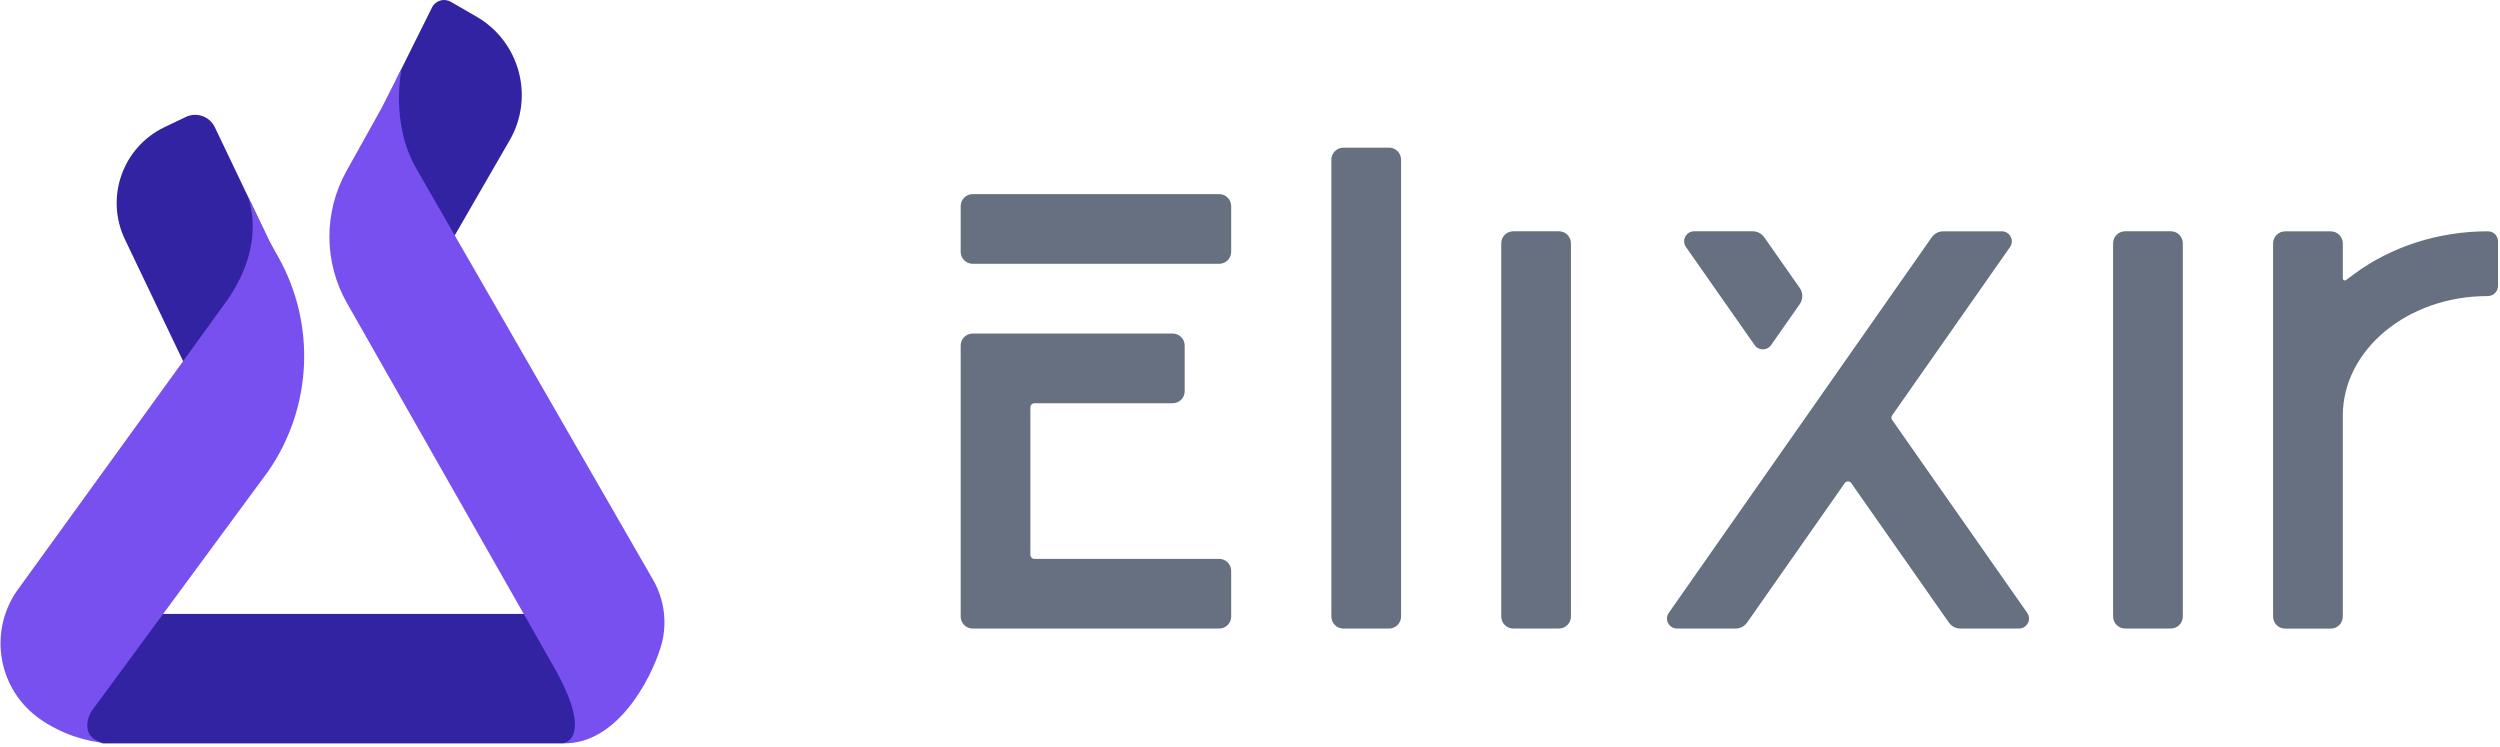
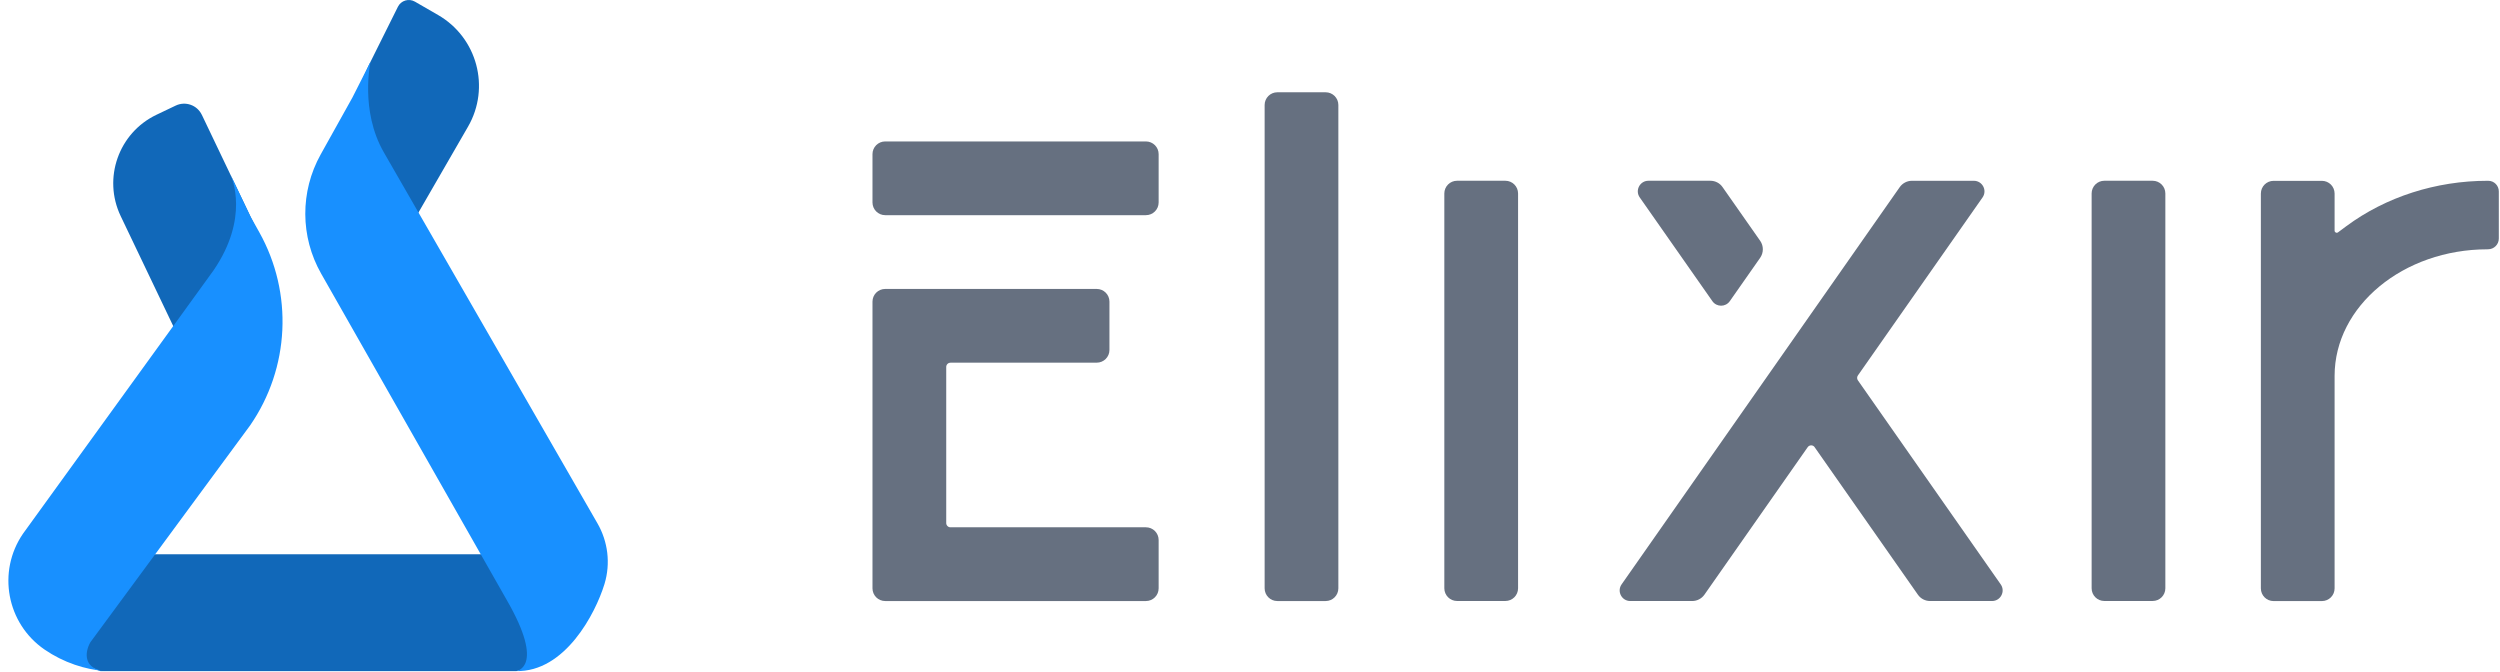
- <svg xmlns="http://www.w3.org/2000/svg" width="683" height="204" viewBox="0 0 683 204" fill="none">
-   <path d="M27.995 203.089H153.737C153.737 203.089 160.629 202.673 163.106 193.029C165.584 183.384 164.623 167.722 164.623 167.722H9.602C10.131 190.514 12.727 197.627 28.001 203.089H27.995Z" fill="#3223A3" />
-   <path d="M123.155 0.492C121.32 -0.565 118.972 0.142 118.027 2.036L109.743 18.675C109.743 18.675 96.423 44.338 103.407 59.132C110.39 73.92 116.441 77.811 116.441 77.811L139.238 38.326C146.065 26.501 142.012 11.378 130.187 4.551L123.16 0.492H123.155Z" fill="#3223A3" />
-   <path d="M58.689 34.748L75.517 69.966C82.831 85.272 76.344 103.642 61.033 110.958L56.855 112.955L34.121 65.378C28.653 53.934 33.505 40.203 44.949 34.734L50.768 31.954C53.724 30.541 57.272 31.795 58.684 34.751L58.689 34.748Z" fill="#3223A3" />
-   <path d="M94.639 46.756L104.229 29.55L109.74 18.675C109.74 18.675 106.447 33.398 113.755 46.098L178.396 158.363C181.597 163.9 182.401 170.517 180.555 176.643C180.528 176.729 180.501 176.815 180.474 176.902C177.808 185.537 168.622 203.45 153.742 203.083C153.742 203.083 162.847 202.171 150.947 181.559L94.795 82.809C88.448 71.642 88.389 57.977 94.639 46.756Z" fill="#7850F0" />
-   <path d="M11.1 196.564C13.938 198.512 17.015 200.05 20.248 201.157C23.248 202.187 26.379 202.841 29.574 203.089C22.973 202.576 23.065 197.692 24.959 194.34L73.301 128.722C85.288 111.365 86.362 88.703 76.075 70.288L73.409 65.517L67.332 52.801C67.829 53.854 73.112 65.948 62.21 81.832L4.575 161.488C-3.311 172.978 -0.385 188.679 11.1 196.564ZM25.148 194.011C25.31 193.746 25.483 193.493 25.666 193.255L25.148 194.011Z" fill="#7850F0" />
-   <path d="M67.329 52.814L67.29 52.731C67.29 52.731 67.307 52.764 67.329 52.814Z" fill="#8F00BD" />
-   <path d="M379.488 40.336H367.012C365.199 40.336 363.729 41.806 363.729 43.619V168.44C363.729 170.253 365.199 171.723 367.012 171.723H379.488C381.301 171.723 382.771 170.253 382.771 168.44V43.619C382.771 41.806 381.301 40.336 379.488 40.336Z" fill="#667080" />
-   <path d="M425.899 63.186H413.424C411.61 63.186 410.141 64.656 410.141 66.469V168.429C410.141 170.242 411.61 171.712 413.424 171.712H425.899C427.712 171.712 429.182 170.242 429.182 168.429V66.469C429.182 64.656 427.712 63.186 425.899 63.186Z" fill="#667080" />
-   <path d="M593.061 63.186H580.585C578.772 63.186 577.302 64.656 577.302 66.469V168.429C577.302 170.242 578.772 171.712 580.585 171.712H593.061C594.874 171.712 596.344 170.242 596.344 168.429V66.469C596.344 64.656 594.874 63.186 593.061 63.186Z" fill="#667080" />
-   <path d="M282.594 110.166H320.371C322.188 110.166 323.654 108.7 323.654 106.883V94.407C323.654 92.591 322.188 91.124 320.371 91.124H265.741C263.924 91.124 262.458 92.591 262.458 94.407V168.44C262.458 170.257 263.924 171.723 265.741 171.723H333.076C334.893 171.723 336.359 170.257 336.359 168.44V155.965C336.359 154.148 334.893 152.681 333.076 152.681H282.594C281.992 152.681 281.5 152.189 281.5 151.587V111.271C281.5 110.669 281.992 110.177 282.594 110.177V110.166Z" fill="#667080" />
-   <path d="M333.076 53.03H265.741C263.928 53.03 262.458 54.5 262.458 56.313V68.789C262.458 70.602 263.928 72.072 265.741 72.072H333.076C334.889 72.072 336.359 70.602 336.359 68.789V56.313C336.359 54.5 334.889 53.03 333.076 53.03Z" fill="#667080" />
-   <path d="M491.702 78.693L481.984 64.816C481.273 63.788 480.091 63.186 478.843 63.186H462.844C460.633 63.186 459.331 65.681 460.601 67.487L479.369 94.287C480.463 95.841 482.761 95.841 483.856 94.287L491.702 83.081C492.621 81.757 492.621 80.006 491.702 78.682V78.693Z" fill="#667080" />
-   <path d="M505.764 131.987L532.444 170.093C533.156 171.121 534.338 171.723 535.585 171.723H551.584C553.795 171.723 555.097 169.228 553.828 167.422L516.937 114.73C516.675 114.358 516.675 113.854 516.937 113.471L549.133 67.498C550.403 65.681 549.1 63.197 546.89 63.197H530.89C529.643 63.197 528.472 63.81 527.75 64.827L455.917 167.422C454.647 169.239 455.949 171.723 458.16 171.723H474.159C475.407 171.723 476.578 171.11 477.3 170.093L503.98 131.987C504.418 131.364 505.337 131.364 505.775 131.987H505.764Z" fill="#667080" />
-   <path d="M679.547 80.881H679.689C681.21 80.881 682.458 79.645 682.458 78.113V65.933C682.458 64.433 681.243 63.197 679.744 63.197C679.678 63.197 679.613 63.197 679.547 63.197C666.24 63.197 653.294 67.355 643.094 74.906L640.927 76.515C640.566 76.778 640.052 76.515 640.052 76.077V66.491C640.052 64.674 638.585 63.208 636.769 63.208H624.293C622.477 63.208 621.01 64.674 621.01 66.491V168.451C621.01 170.268 622.477 171.734 624.293 171.734H636.769C638.585 171.734 640.052 170.268 640.052 168.451V113.581C640.052 95.557 657.769 80.892 679.536 80.892L679.547 80.881Z" fill="#667080" />
+ <svg xmlns="http://www.w3.org/2000/svg" width="149" height="40" viewBox="0 0 149 40" fill="none">
+   <path d="M5.985 39.999H30.75C30.75 39.999 32.108 39.917 32.596 38.017C33.083 36.118 32.894 33.033 32.894 33.033H2.363C2.467 37.522 2.978 38.923 5.986 39.999H5.985Z" fill="#1168B9" />
+   <path d="M24.727 0.097C24.366 -0.111 23.903 0.028 23.717 0.401L22.085 3.678C22.085 3.678 19.462 8.733 20.838 11.646C22.213 14.559 23.405 15.325 23.405 15.325L27.895 7.548C29.239 5.219 28.441 2.241 26.112 0.896L24.728 0.097H24.727Z" fill="#1168B9" />
+   <path d="M12.03 6.844L15.345 13.78C16.785 16.795 15.507 20.413 12.492 21.854L11.669 22.247L7.192 12.877C6.115 10.623 7.07 7.918 9.324 6.841L10.47 6.294C11.052 6.015 11.751 6.262 12.029 6.845L12.03 6.844Z" fill="#1168B9" />
+   <path d="M19.111 9.208L21 5.82L22.085 3.678C22.085 3.678 21.436 6.578 22.876 9.079L35.607 31.189C36.237 32.28 36.395 33.583 36.032 34.79C36.027 34.807 36.021 34.824 36.016 34.841C35.491 36.542 33.682 40.07 30.751 39.997C30.751 39.997 32.544 39.818 30.201 35.758L19.141 16.309C17.891 14.11 17.88 11.418 19.111 9.208Z" fill="#1890FF" />
+   <path d="M2.658 38.715C3.217 39.098 3.823 39.401 4.459 39.619C5.05 39.822 5.667 39.951 6.296 40C4.996 39.899 5.014 38.937 5.387 38.277L14.908 25.353C17.269 21.935 17.481 17.471 15.455 13.844L14.93 12.905L13.733 10.4C13.83 10.608 14.871 12.99 12.724 16.118L1.372 31.806C-0.181 34.069 0.396 37.162 2.658 38.715ZM5.424 38.212C5.456 38.16 5.49 38.11 5.526 38.063L5.424 38.212Z" fill="#1890FF" />
+   <path d="M13.732 10.403L13.724 10.387C13.724 10.387 13.728 10.393 13.732 10.403Z" fill="#8F00BD" />
+   <path d="M79.008 5.5H76.129C75.711 5.5 75.372 5.839 75.372 6.258V35.064C75.372 35.483 75.711 35.822 76.129 35.822H79.008C79.427 35.822 79.766 35.483 79.766 35.064V6.258C79.766 5.839 79.427 5.5 79.008 5.5Z" fill="#667080" />
+   <path d="M89.719 10.773H86.84C86.422 10.773 86.082 11.113 86.082 11.531V35.062C86.082 35.48 86.422 35.819 86.84 35.819H89.719C90.138 35.819 90.477 35.48 90.477 35.062V11.531C90.477 11.113 90.138 10.773 89.719 10.773Z" fill="#667080" />
+   <path d="M128.297 10.773H125.418C125 10.773 124.661 11.113 124.661 11.531V35.062C124.661 35.48 125 35.819 125.418 35.819H128.297C128.716 35.819 129.055 35.48 129.055 35.062V11.531C129.055 11.113 128.716 10.773 128.297 10.773Z" fill="#667080" />
+   <path d="M56.647 21.615H65.365C65.784 21.615 66.123 21.277 66.123 20.858V17.978C66.123 17.559 65.784 17.221 65.365 17.221H52.758C52.338 17.221 52 17.559 52 17.978V35.064C52 35.483 52.338 35.822 52.758 35.822H68.297C68.717 35.822 69.055 35.483 69.055 35.064V32.185C69.055 31.765 68.717 31.427 68.297 31.427H56.647C56.508 31.427 56.395 31.313 56.395 31.174V21.87C56.395 21.731 56.508 21.618 56.647 21.618V21.615Z" fill="#667080" />
+   <path d="M68.297 8.43H52.758C52.339 8.43 52 8.769 52 9.187V12.066C52 12.485 52.339 12.824 52.758 12.824H68.297C68.716 12.824 69.055 12.485 69.055 12.066V9.187C69.055 8.769 68.716 8.43 68.297 8.43Z" fill="#667080" />
+   <path d="M104.906 14.352L102.663 11.15C102.499 10.912 102.226 10.773 101.938 10.773H98.246C97.736 10.773 97.435 11.349 97.728 11.766L102.059 17.951C102.312 18.31 102.842 18.31 103.095 17.951L104.906 15.365C105.118 15.059 105.118 14.655 104.906 14.35V14.352Z" fill="#667080" />
+   <path d="M108.151 26.651L114.308 35.445C114.473 35.682 114.745 35.821 115.033 35.821H118.726C119.236 35.821 119.536 35.246 119.243 34.829L110.73 22.668C110.669 22.582 110.669 22.466 110.73 22.378L118.16 11.768C118.453 11.349 118.152 10.775 117.642 10.775H113.95C113.662 10.775 113.392 10.917 113.225 11.152L96.647 34.829C96.354 35.248 96.655 35.821 97.165 35.821H100.857C101.145 35.821 101.415 35.68 101.582 35.445L107.739 26.651C107.84 26.507 108.053 26.507 108.154 26.651H108.151Z" fill="#667080" />
+   <path d="M148.257 14.857H148.29C148.641 14.857 148.929 14.571 148.929 14.218V11.407C148.929 11.061 148.649 10.775 148.303 10.775C148.287 10.775 148.272 10.775 148.257 10.775C145.186 10.775 142.198 11.735 139.844 13.478L139.344 13.849C139.261 13.91 139.142 13.849 139.142 13.748V11.536C139.142 11.116 138.804 10.778 138.385 10.778H135.505C135.086 10.778 134.748 11.116 134.748 11.536V35.066C134.748 35.486 135.086 35.824 135.505 35.824H138.385C138.804 35.824 139.142 35.486 139.142 35.066V22.403C139.142 18.244 143.231 14.859 148.255 14.859L148.257 14.857Z" fill="#667080" />
</svg>
